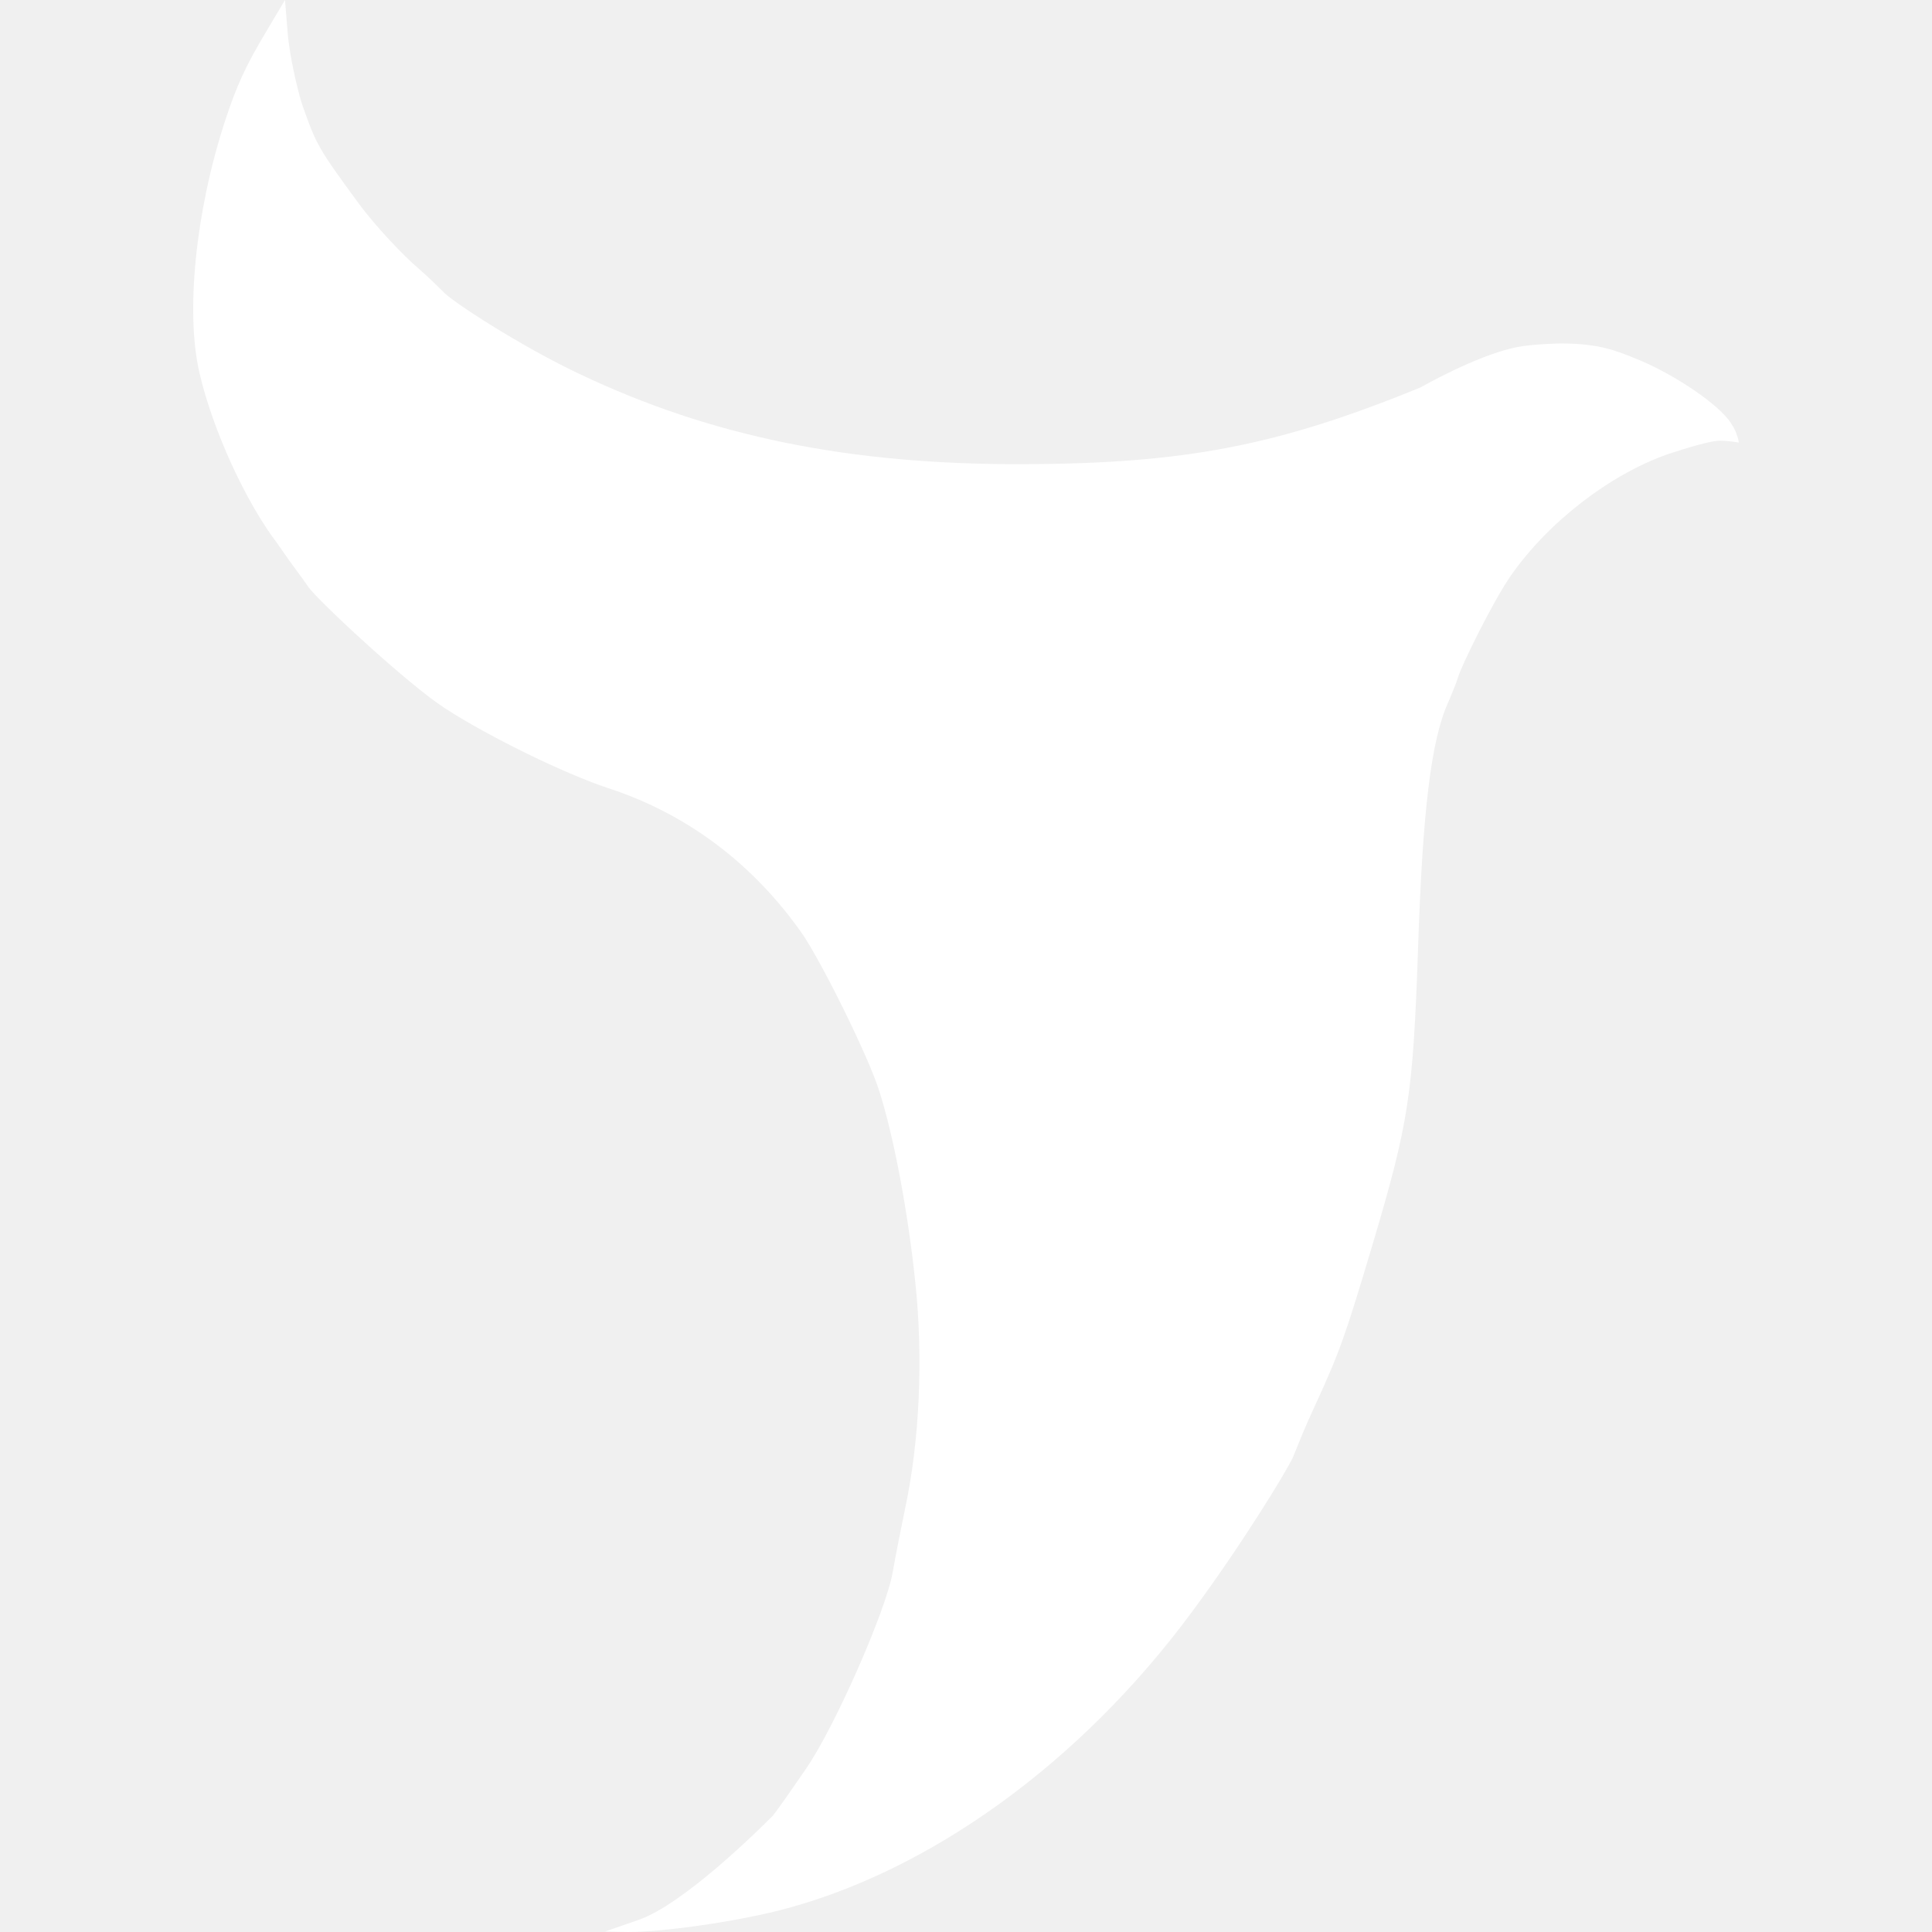
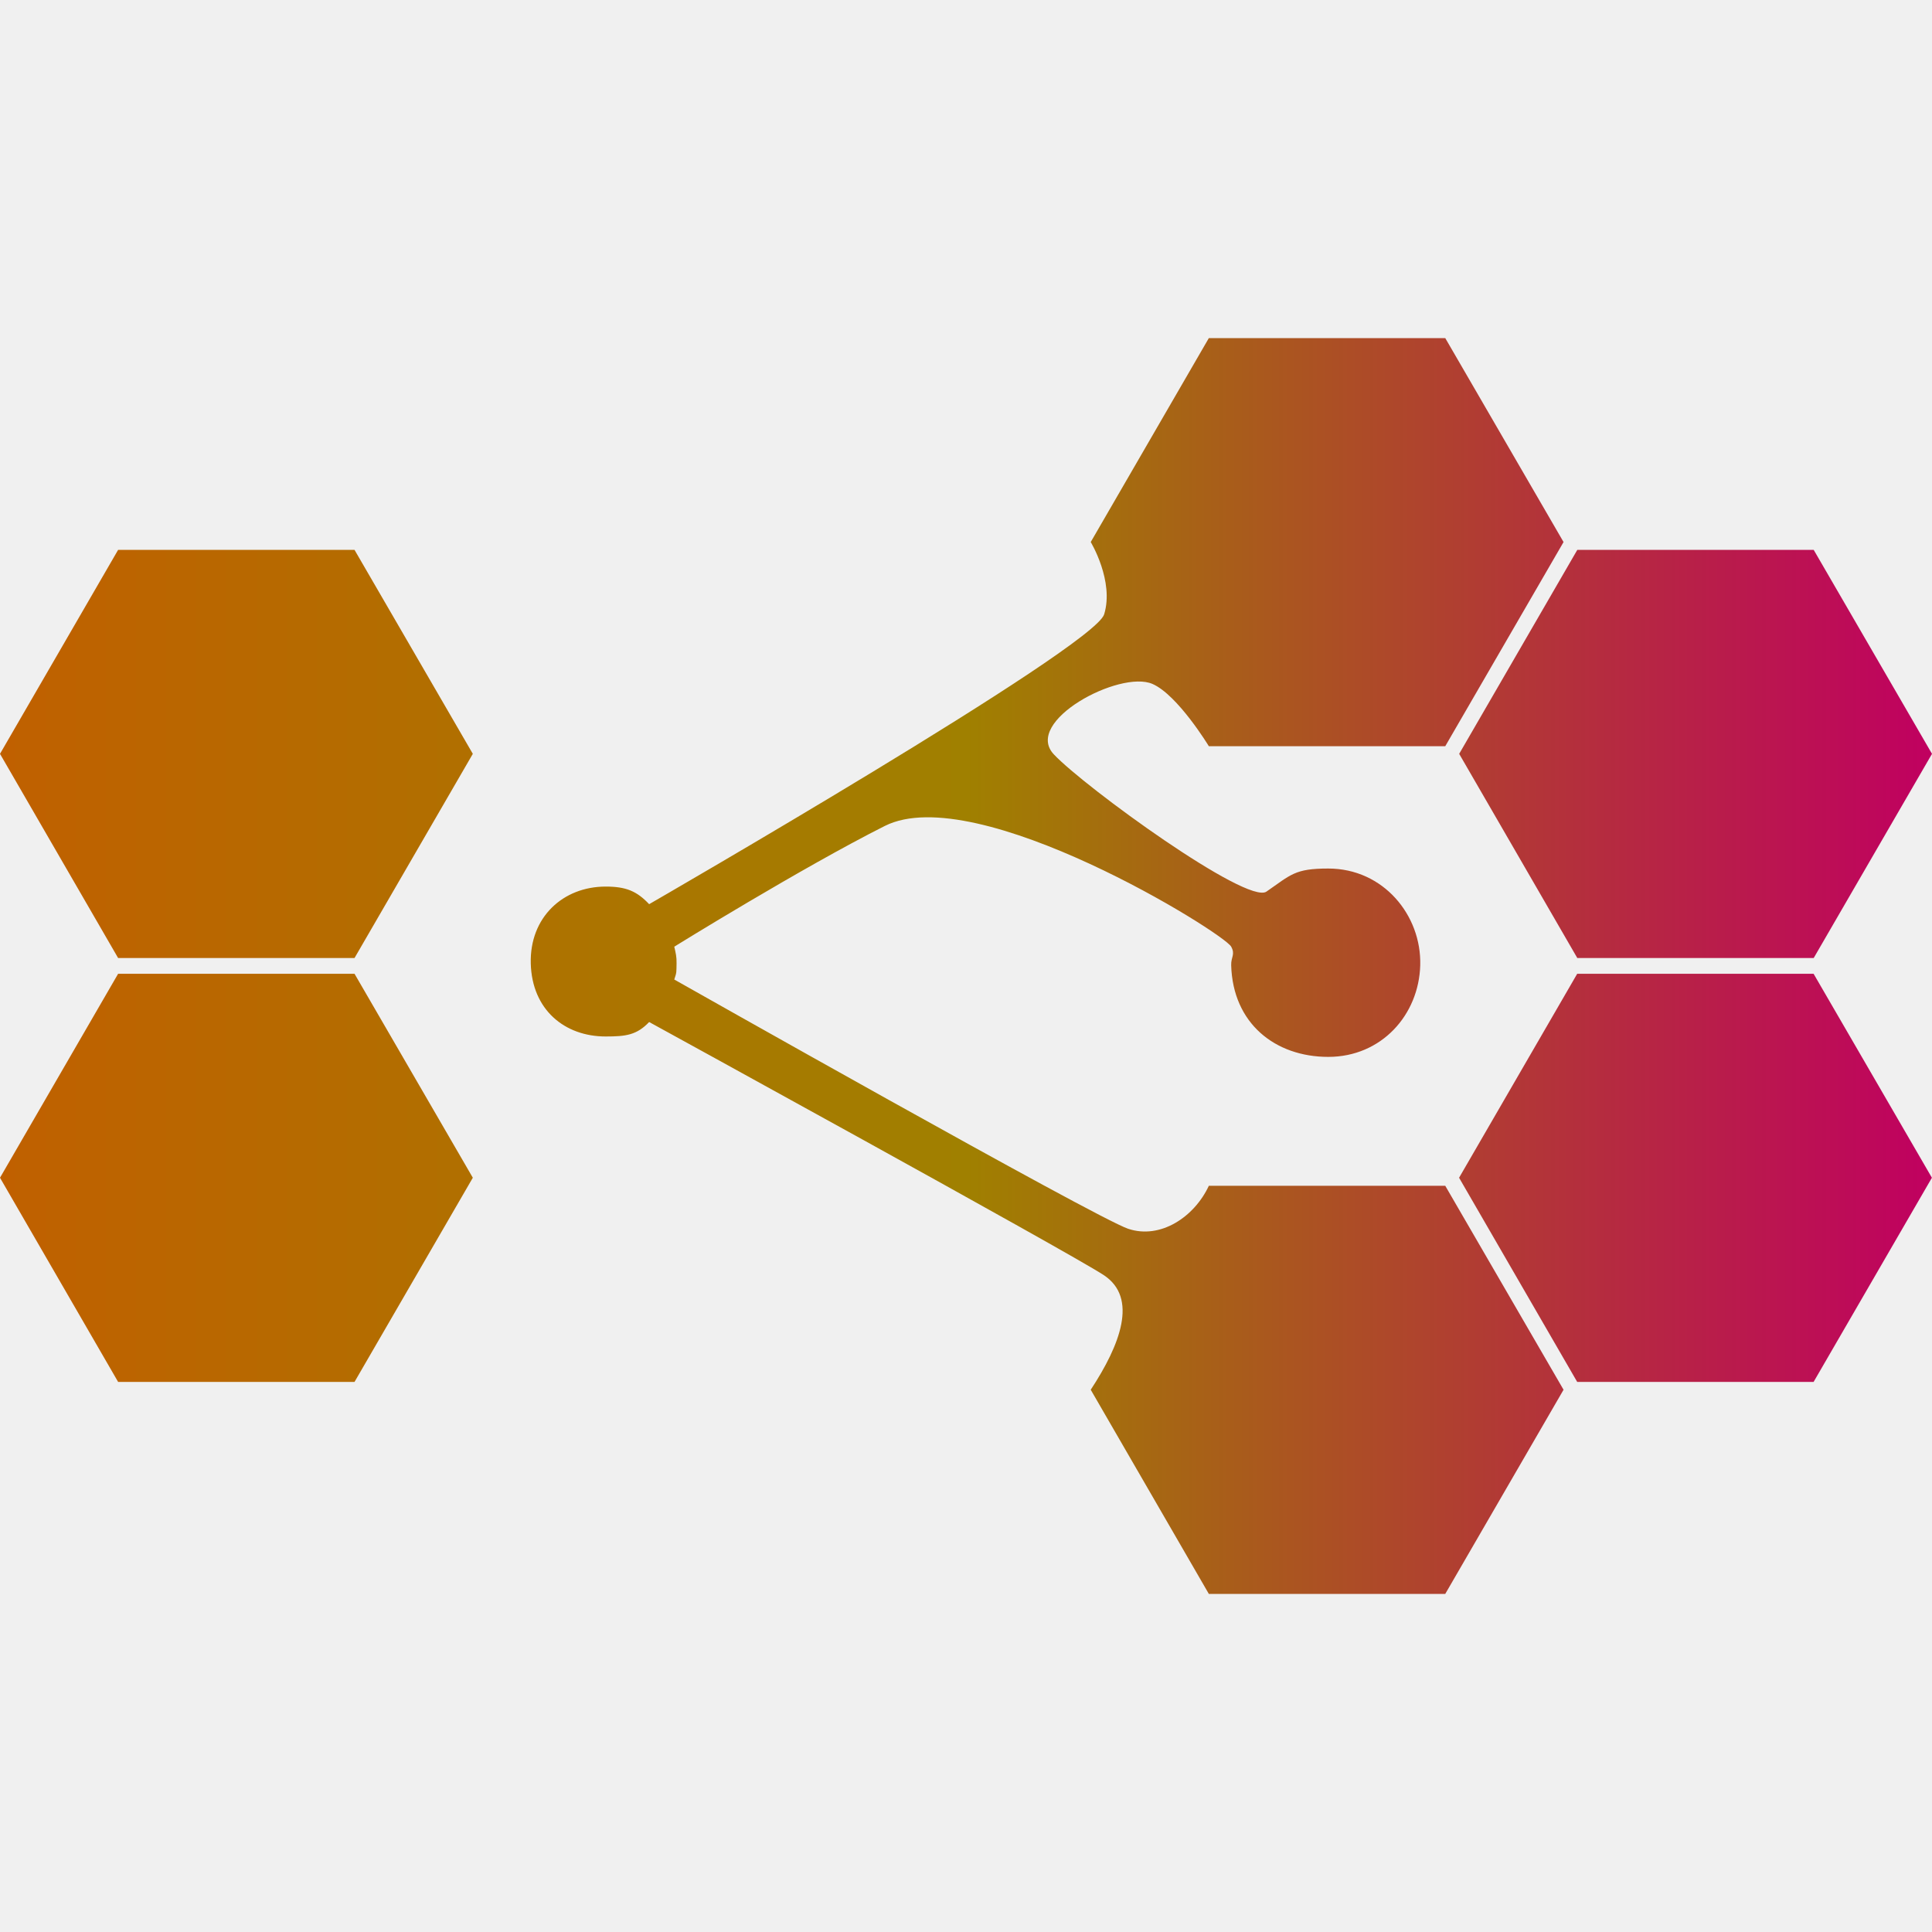
<svg xmlns="http://www.w3.org/2000/svg" width="1000" height="1000" viewBox="0 0 1000 1000" fill="none">
-   <path d="M156.311 53.856C163.82 75.294 164.856 76.863 185.31 104.837C194.891 117.908 209.455 132.81 215.863 138.301C222.272 143.791 227.579 149.281 229.068 150.654C232.952 155.556 270.237 179.608 300.272 193.725C368.109 225.882 439.313 240.523 529.418 240.261C613.05 240 661.209 230.85 735.261 200.523C735.261 200.523 764.167 183.983 784.778 179.74C793.396 177.966 807.759 177.779 807.759 177.779C827.631 177.779 836.222 181.321 848.578 186.416L849.187 186.667C867.052 194.248 889.902 209.346 896.116 219.281C899.487 224.313 900 229.085 900 229.085C900 229.085 894.672 228.105 890.29 228.105C885.371 228.105 873.784 231.634 863.427 235.033C833.392 245.49 801.545 270.065 782.126 297.778C772.805 311.111 756.298 344.771 754.68 350.588C753.385 354.575 752.35 356.863 749.761 363.137C740.698 382.745 736.297 420.131 733.966 491.503C731.377 566.797 729.047 581.438 710.663 643.399C696.164 692.026 693.575 699.346 680.628 727.582C674.414 740.915 672.796 745.752 669.236 754.248C665.999 761.438 642.567 799.739 617.193 833.987C559.453 912.418 480.482 969.412 402.546 989.02C378.207 995.033 342.994 1000 324.869 1000L313.218 999.739L330.566 993.725C353.869 985.621 393.16 946.732 399.957 939.869C403.805 935.012 411.975 923.097 416.658 916.267L416.787 916.078C431.545 895.163 458.732 833.464 462.098 813.595C463.393 806.013 466.241 791.634 468.312 781.699C476.08 745.621 477.892 702.745 473.75 663.529C469.866 626.667 462.616 588.235 455.107 564.706C449.411 546.667 426.108 499.608 415.492 483.66C390.118 447.32 355.681 421.177 314.513 407.843C292.504 400.523 253.666 381.699 230.622 366.797C211.72 354.771 164.014 310.458 159.418 303.529C156.246 298.748 151.392 292.81 143.365 281.046C127.053 259.608 109.964 222.222 103.232 192.941C95.982 161.83 101.161 109.542 116.437 62.745C122.392 44.444 127.312 33.725 138.187 15.686L147.508 0L149.061 18.824C150.097 29.02 153.463 44.706 156.311 53.856Z" fill="white" />
+   <mask id="mask0_1925_266" style="mask-type:alpha" maskUnits="userSpaceOnUse" x="0" y="175" width="1000" height="650">
+     <path d="M244.732 390.186L183.505 284.624H61.132L7.46862e-05 390.186L61.132 495.857H183.505L244.732 390.186Z" fill="white" />
+     <path d="M244.732 609.597L183.505 504.035H61.132L0 609.597L61.132 715.267H183.505L244.732 609.597Z" fill="white" />
+     <path d="M1000 390.188L938.773 284.626H816.4L755.268 390.188L816.4 495.858H938.773L1000 390.188Z" fill="white" />
+     <path d="M999.949 609.599L938.721 504.037H816.348L755.217 609.599L816.348 715.269H938.721L999.949 609.599Z" fill="white" />
+     <path d="M274.727 498.702C274.097 474.735 291.451 458.893 313.476 458.893C323.978 458.893 329.562 461.188 336 468C336 468 566.198 335.248 571.5 318C576.802 300.752 564.561 280.562 564.561 280.562L625.692 175H748.063L809.29 280.562L748.063 386.232H625.692C625.692 386.232 609.598 359.687 596.5 354C579.557 346.643 529.366 373.429 545.5 390.5C561.634 407.571 645.486 468.406 655.5 461.5C668.229 452.722 670.138 449.55 687.508 449.55C716.07 449.55 735.811 473.783 735.112 499.572C734.414 525.36 715.012 547.042 687.508 547.042C660.003 547.042 638.076 529.687 637.259 499.572C637.142 495.273 639.475 494.062 637.259 490C633.32 482.781 505.5 403.622 458 427.5C415.172 449.029 349 490 349 490C349.757 493.293 350.277 495.253 350.186 498.702C350.071 503.095 350.357 503.044 349 507C349 507 567.181 630.384 583.905 636.003C600.628 641.622 618.167 629.91 625.692 613.768H748.063L809.29 719.33L748.063 825H625.692L564.561 719.33C579.826 696.123 589.207 671.75 571.26 659.97C553.313 648.189 336 529 336 529C329.556 535.748 323.965 536.48 313.476 536.48C292.266 536.48 275.357 522.669 274.727 498.702Z" fill="white" />
+   </mask>
+   <g mask="url(#mask0_1925_266)">
+     <rect width="1000" height="1000" fill="url(#paint0_linear_1925_266)" />
+     <rect width="1000" height="1000" fill="url(#paint1_linear_1925_266)" />
+     <rect y="1.668" width="1000" height="1000" fill="url(#paint2_linear_1925_266)" />
+   </g>
+   <defs>
+     <linearGradient id="paint0_linear_1925_266" x1="0" y1="500" x2="1000" y2="500" gradientUnits="userSpaceOnUse">
+       <stop stop-color="#C06000" />
+       <stop offset="0.5" stop-color="#A08000" />
+       <stop offset="1" stop-color="#C00060" />
+     </linearGradient>
+     <linearGradient id="paint1_linear_1925_266" x1="0" y1="500" x2="1000" y2="500" gradientUnits="userSpaceOnUse">
+       <stop stop-color="#C06000" />
+       <stop offset="0.5" stop-color="#A08000" />
+       <stop offset="1" stop-color="#C00060" />
+     </linearGradient>
+     <linearGradient id="paint2_linear_1925_266" x1="0" y1="501.668" x2="1000" y2="501.668" gradientUnits="userSpaceOnUse">
+       <stop stop-color="#C06000" />
+       <stop offset="0.5" stop-color="#A08000" />
+       <stop offset="1" stop-color="#C00060" />
+     </linearGradient>
+   </defs>
</svg>
